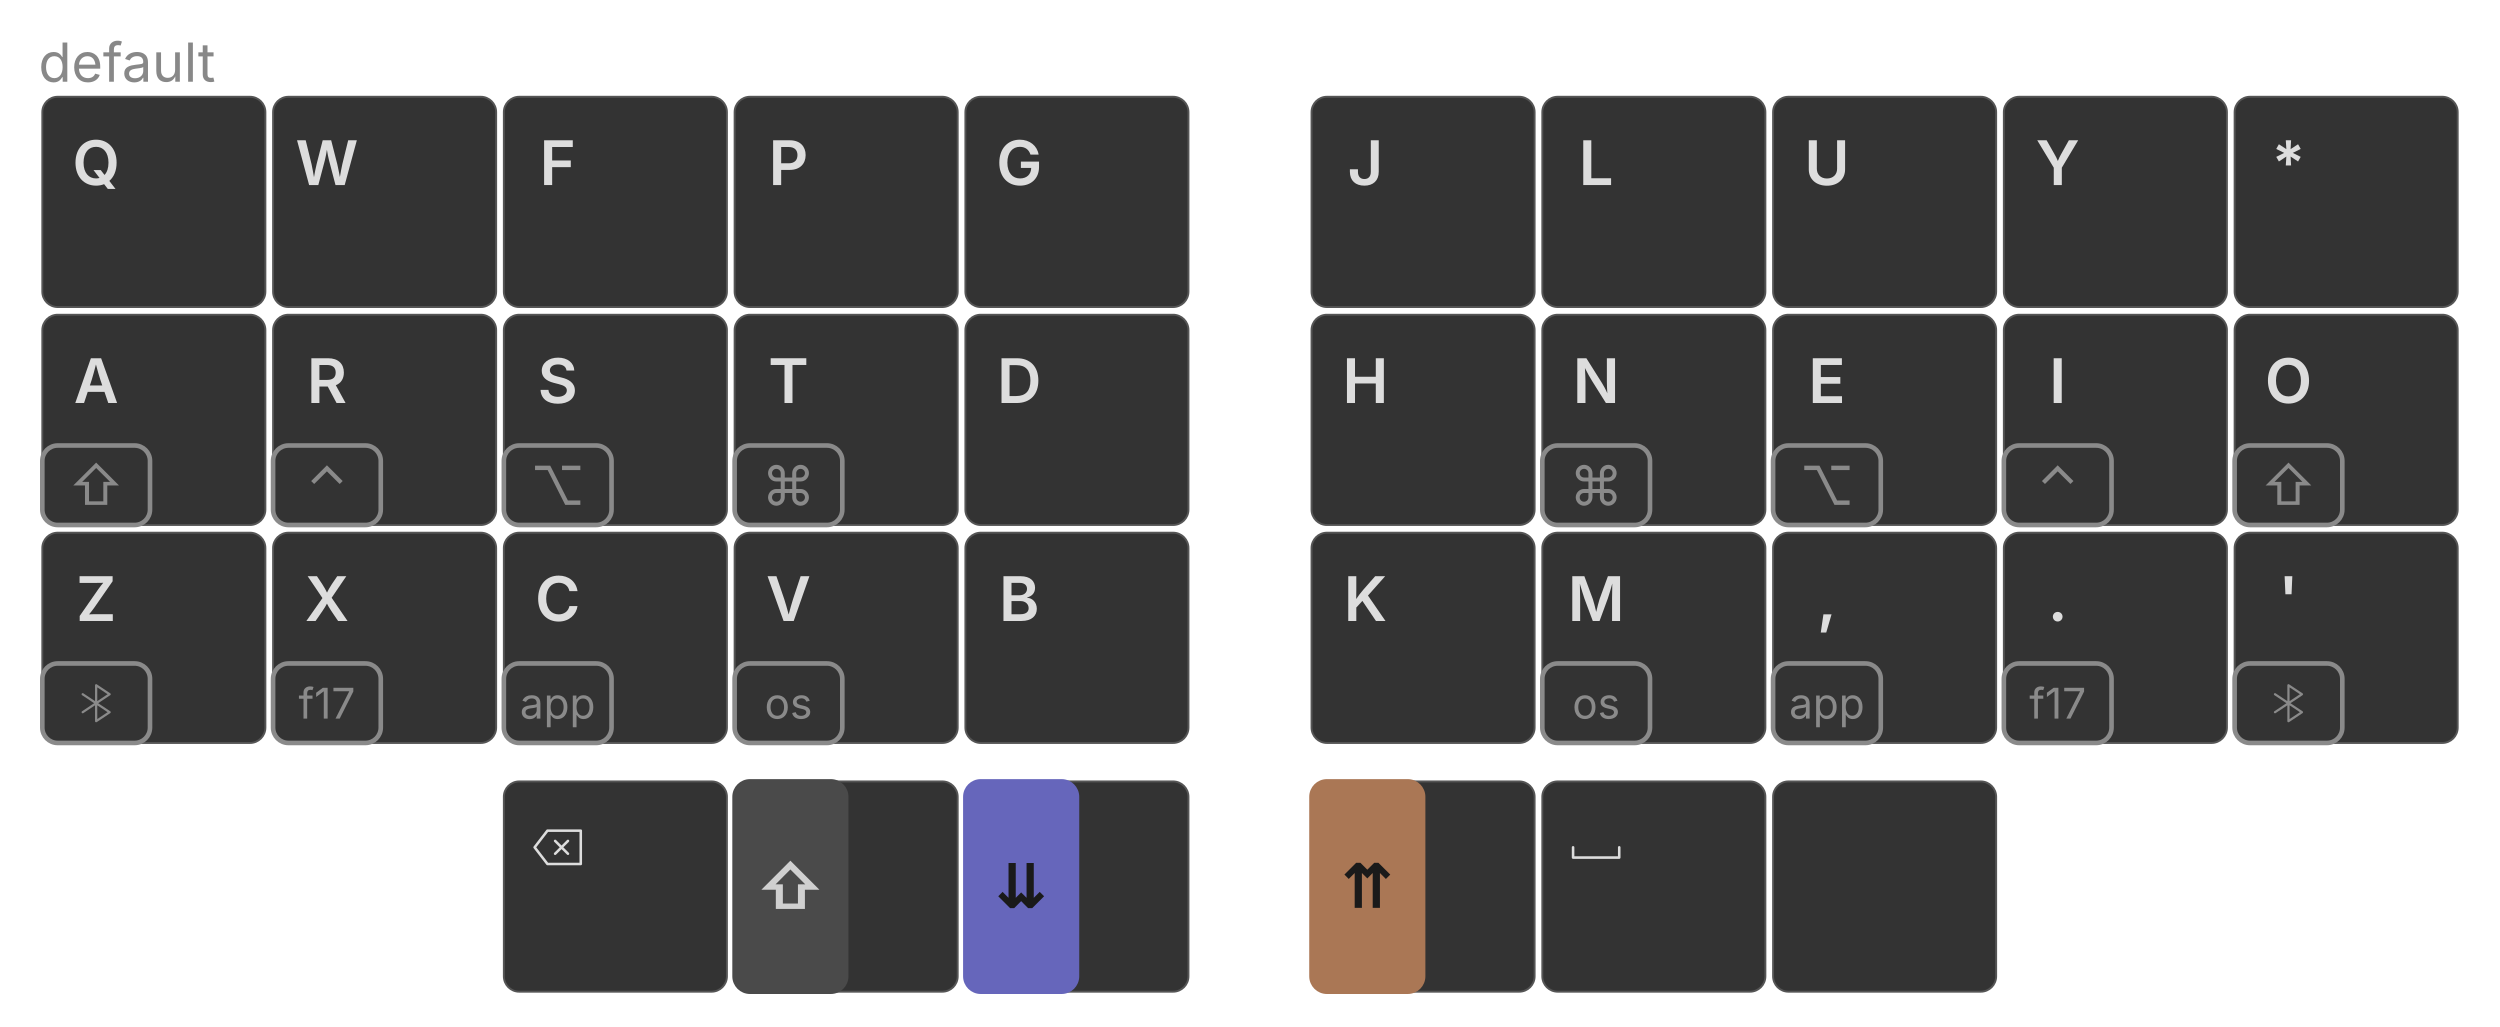
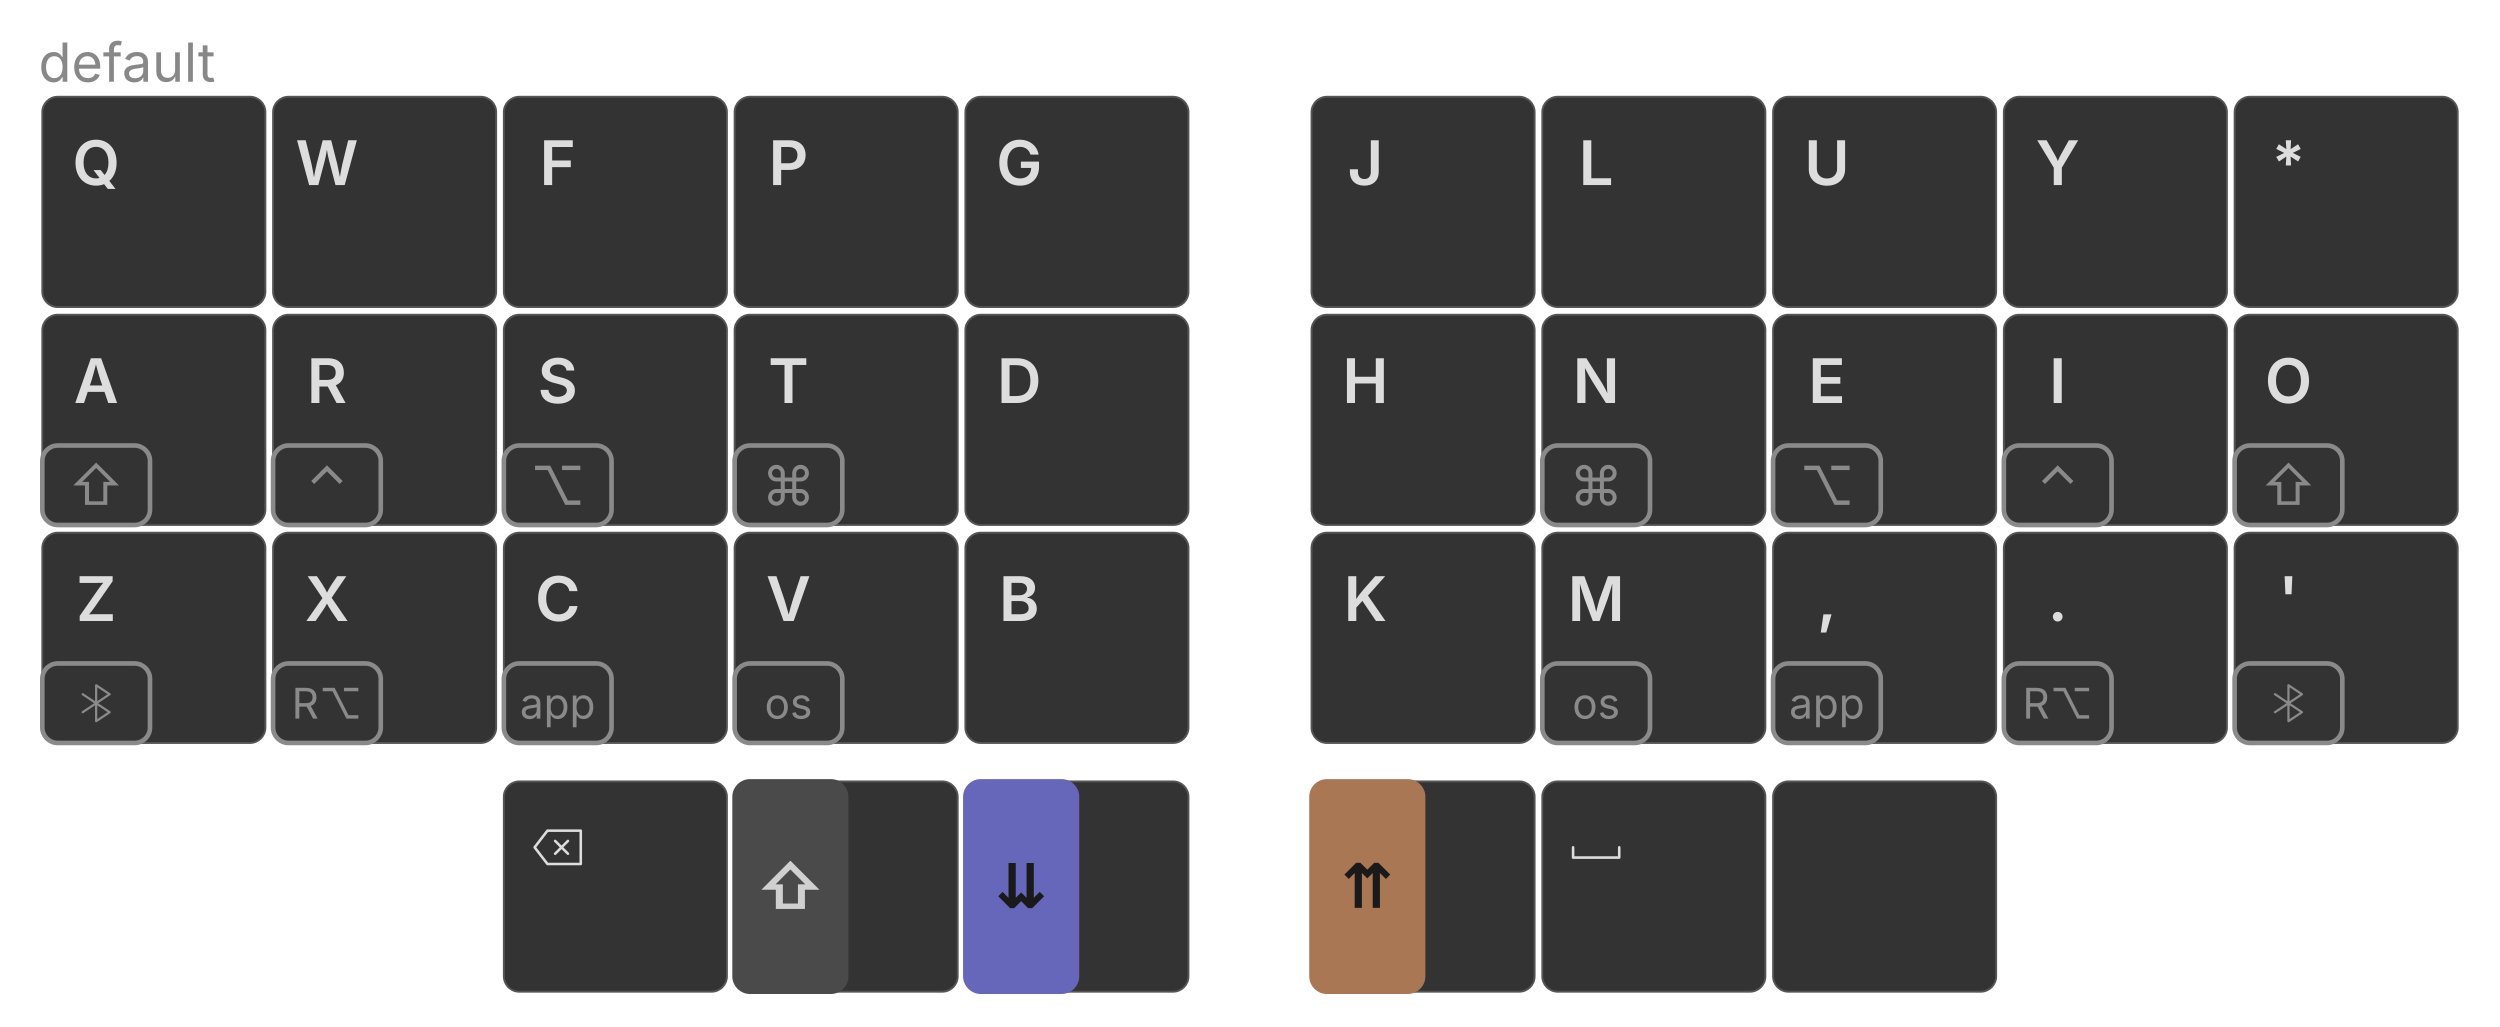
<svg xmlns="http://www.w3.org/2000/svg" class="keymap" width="650" height="267" viewBox="-10 -24 650.0 266.68">
  <style>/* Inter for letters. cairosvg uses only the first family, so marks
       Inter lacks (✦ ⇊ ⇈) set .dejavu; browsers still walk the stack. */
    svg.keymap { background: #1e1e2e;
                 font-family: Inter, "DejaVu Sans", "Segoe UI Symbol",
                              "Apple Symbols", sans-serif; }
    text.dejavu { font-family: "DejaVu Sans", "Segoe UI Symbol",
                  "Apple Symbols", sans-serif; }
    rect.keycap { fill: #333333; stroke: #555555; stroke-width: 0.5px; }
    text { fill: #c8c8c8; text-anchor: middle; dominant-baseline: central; }
    text.base { font-size: 16px; font-weight: 600; fill: #dddddd; }
    text.hold { font-size: 11px; }
    text.sym { font-size: 13px; fill: #9999ff; }
    text.num { font-size: 13px; fill: #ee9944; }
    text.oneshot { font-size: 12px; font-weight: 600; }
    use.glyph { fill: none; stroke: #c8c8c8; stroke-width: 2px;
                stroke-linecap: round; stroke-linejoin: round; }
    use.glyph.base { stroke: #dddddd; }
    use.glyph.sym { stroke: #9999ff; }
    use.glyph.num { stroke: #ee9944; }
    use.glyph.hold.tap-preferred.mod { stroke: #8a8a8a; }
    use.glyph.hold.hold-preferred.mod, use.glyph.oneshot.mod { stroke: #d0d0d0; }
    use.glyph.hold.hold-preferred.sym, use.glyph.oneshot.sym,
    use.glyph.hold.hold-preferred.nav, use.glyph.oneshot.nav { stroke: #1a1a1a; }
    use.glyph.hold.tap-preferred.sym { stroke: #9999ff; }
    use.glyph.hold.tap-preferred.nav { stroke: #ee9944; }
    rect.hold-box { stroke-width: 1.2px; }
    rect.hold-box.tap-preferred.mod { fill: none; stroke: #8a8a8a; }
    rect.hold-box.tap-preferred.sym { fill: none; stroke: #9999ff; }
    rect.hold-box.tap-preferred.nav { fill: none; stroke: #ee9944; }
    rect.hold-box.hold-preferred.mod { fill: #4a4a4a; stroke: #4a4a4a; }
    rect.hold-box.hold-preferred.sym { fill: #6666bb; stroke: #6666bb; }
    rect.hold-box.hold-preferred.nav { fill: #aa7755; stroke: #aa7755; }
    rect.hold-box.oneshot.mod { fill: #4a4a4a; stroke: #4a4a4a; }
    rect.hold-box.oneshot.sym { fill: #6666bb; stroke: #6666bb; }
    rect.hold-box.oneshot.nav { fill: #aa7755; stroke: #aa7755; }
    text.hold.hold-preferred.mod, text.oneshot.mod { fill: #d0d0d0; font-weight: 700; }
    text.hold.hold-preferred.sym, text.oneshot.sym,
    text.hold.hold-preferred.nav, text.oneshot.nav { fill: #1a1a1a; font-weight: 700; }
    text.hold.tap-preferred { fill: #8a8a8a; }
    text.hold.symbol { font-size: 14px; }
    text.oneshot.symbol { font-size: 16px; }
    text.title { font-size: 14px; fill: #888888; text-anchor: start; }</style>
  <defs>
    <path id="glyph_backspace" class="symbol" transform="scale(0.333333) translate(-24,-24)" d="M22,19l10,10 M22,29l10-10 M6,24l10,13h26v-26h-26z" />
    <path id="glyph_delete-word" class="symbol" transform="scale(0.333333) translate(-24,-24)" d="M22,19l10,10 M22,29l10-10 M6,24l10,13h26v-26h-26z M6,17l-6,7,6,7" />
    <path id="glyph_return" class="symbol" transform="scale(0.333333) translate(-24,-24)" d="M42,13V27H6 m8-8l-8,8l8,8" />
    <path id="glyph_space" class="symbol" transform="scale(0.333333) translate(-24,-24)" d="M42,24V32H6V24" />
    <path id="glyph_escape" class="symbol" transform="scale(0.333333) translate(-24,-24)" d="M24,24l-18-18 m0,10v-10h10 M24,6A18,18,0,1,1,6,24" />
    <path id="glyph_up" class="symbol" transform="scale(0.333333) translate(-24,-24)" d="M24,42v-36 m-8,6l8-8l8,8" />
    <path id="glyph_down" class="symbol" transform="scale(0.333333) translate(-24,-24)" d="M24,6v36 m-8,-6l8,8l8-8" />
    <path id="glyph_left" class="symbol" transform="scale(0.333333) translate(-24,-24)" d="M42,24h-36 m6-8l-8,8l8,8" />
    <path id="glyph_right" class="symbol" transform="scale(0.333333) translate(-24,-24)" d="M6,24h36 m-6-8l8,8l-8,8" />
    <path id="glyph_tab" class="symbol" transform="scale(0.333333) translate(-24,-24)" d="M6,12H32m-5-6l7,6l-7,6 M6,36H32m-5-6l7,6l-7,6 M42,8v32" />
    <path id="glyph_btab" class="symbol" transform="scale(0.333333) translate(-24,-24)" d="M42,12H16m5-6l-7,6l7,6 M42,36H16m5-6l-7,6l7,6 M6,8v32" />
    <path id="glyph_home" class="symbol" transform="scale(0.333333) translate(-24,-24)" d="M8,10v28 M8,16h32 M8,32h20" />
    <path id="glyph_end" class="symbol" transform="scale(0.333333) translate(-24,-24)" d="M40,10v28 M8,16h32 M20,32h20" />
    <path id="glyph_word-left" class="symbol" transform="scale(0.333333) translate(-24,-24)" d="M22,24h-16m6-8l-8,8l8,8 M26,17h16v14h-16z" />
    <path id="glyph_word-right" class="symbol" transform="scale(0.333333) translate(-24,-24)" d="M6,17h16v14h-16z M26,24h16m-6-8l8,8l-8,8" />
    <path id="glyph_hist-back" class="symbol" transform="scale(0.333333) translate(-24,-24)" d="M36,32A14,14 0 1 0 24,12m8-8l-8,8l8,8" />
    <path id="glyph_hist-fwd" class="symbol" transform="scale(0.333333) translate(-24,-24)" d="M12,32A14,14 0 1 1 24,12m-8-8l8,8l-8,8" />
    <path id="glyph_app-tab-prev" class="symbol" transform="scale(0.333333) translate(-24,-24)" d="M6,10h18v10h18v20H6z" />
    <path id="glyph_app-tab-next" class="symbol" transform="scale(0.333333) translate(-24,-24)" d="M6,20h18v-10h18v30H6z" />
    <path id="glyph_bluetooth" class="symbol" transform="scale(0.333333) translate(-24,-24)" d="M12,16 L36,32 L24,40 L24,8 L36,16 L12,32" />
  </defs>
  <text class="title" x="0" y="-8">default</text>
  <g transform="translate(0.00,0.00)">
    <rect class="keycap" x="1.0" y="1.0" width="58.0" height="54.67" rx="4.0" ry="4.0" />
    <text class="base" x="15.0" y="18.134">Q</text>
  </g>
  <g transform="translate(60.00,0.00)">
    <rect class="keycap" x="1.0" y="1.0" width="58.0" height="54.67" rx="4.0" ry="4.0" />
    <text class="base" x="15.0" y="18.134">W</text>
  </g>
  <g transform="translate(120.00,0.00)">
    <rect class="keycap" x="1.0" y="1.0" width="58.0" height="54.67" rx="4.0" ry="4.0" />
    <text class="base" x="15.0" y="18.134">F</text>
  </g>
  <g transform="translate(180.00,0.00)">
    <rect class="keycap" x="1.0" y="1.0" width="58.0" height="54.67" rx="4.0" ry="4.0" />
    <text class="base" x="15.0" y="18.134">P</text>
  </g>
  <g transform="translate(240.00,0.00)">
    <rect class="keycap" x="1.0" y="1.0" width="58.0" height="54.67" rx="4.0" ry="4.0" />
    <text class="base" x="15.0" y="18.134">G</text>
  </g>
  <g transform="translate(330.00,0.00)">
    <rect class="keycap" x="1.0" y="1.0" width="58.0" height="54.67" rx="4.0" ry="4.0" />
    <text class="base" x="15.0" y="18.134">J</text>
  </g>
  <g transform="translate(390.00,0.00)">
    <rect class="keycap" x="1.0" y="1.0" width="58.0" height="54.67" rx="4.0" ry="4.0" />
    <text class="base" x="15.0" y="18.134">L</text>
  </g>
  <g transform="translate(450.00,0.00)">
    <rect class="keycap" x="1.0" y="1.0" width="58.0" height="54.67" rx="4.0" ry="4.0" />
    <text class="base" x="15.0" y="18.134">U</text>
  </g>
  <g transform="translate(510.00,0.00)">
    <rect class="keycap" x="1.0" y="1.0" width="58.0" height="54.67" rx="4.0" ry="4.0" />
    <text class="base" x="15.0" y="18.134">Y</text>
  </g>
  <g transform="translate(570.00,0.00)">
    <rect class="keycap" x="1.0" y="1.0" width="58.0" height="54.67" rx="4.0" ry="4.0" />
    <text class="base" x="15.0" y="18.134">*</text>
  </g>
  <g transform="translate(0.00,56.67)">
    <rect class="keycap" x="1.0" y="1.0" width="58.0" height="54.67" rx="4.0" ry="4.0" />
    <rect class="hold-box tap-preferred mod" x="1.0" y="35.002" width="28.0" height="20.668" rx="4.0" ry="4.0" />
    <text class="base" x="15.0" y="18.134">A</text>
    <text class="hold tap-preferred mod symbol" x="15.0" y="45.336">⇧</text>
  </g>
  <g transform="translate(60.00,56.67)">
    <rect class="keycap" x="1.0" y="1.0" width="58.0" height="54.67" rx="4.0" ry="4.0" />
    <rect class="hold-box tap-preferred mod" x="1.0" y="35.002" width="28.0" height="20.668" rx="4.0" ry="4.0" />
    <text class="base" x="15.0" y="18.134">R</text>
    <text class="hold tap-preferred mod symbol" x="15.0" y="45.336">⌃</text>
  </g>
  <g transform="translate(120.00,56.67)">
    <rect class="keycap" x="1.0" y="1.0" width="58.0" height="54.67" rx="4.0" ry="4.0" />
    <rect class="hold-box tap-preferred mod" x="1.0" y="35.002" width="28.0" height="20.668" rx="4.0" ry="4.0" />
    <text class="base" x="15.0" y="18.134">S</text>
    <text class="hold tap-preferred mod symbol" x="15.0" y="45.336">⌥</text>
  </g>
  <g transform="translate(180.00,56.67)">
    <rect class="keycap" x="1.0" y="1.0" width="58.0" height="54.67" rx="4.0" ry="4.0" />
    <rect class="hold-box tap-preferred mod" x="1.0" y="35.002" width="28.0" height="20.668" rx="4.0" ry="4.0" />
    <text class="base" x="15.0" y="18.134">T</text>
    <text class="hold tap-preferred mod symbol" x="15.0" y="45.336">⌘</text>
  </g>
  <g transform="translate(240.00,56.67)">
    <rect class="keycap" x="1.0" y="1.0" width="58.0" height="54.67" rx="4.0" ry="4.0" />
    <text class="base" x="15.0" y="18.134">D</text>
  </g>
  <g transform="translate(330.00,56.67)">
    <rect class="keycap" x="1.0" y="1.0" width="58.0" height="54.67" rx="4.0" ry="4.0" />
    <text class="base" x="15.0" y="18.134">H</text>
  </g>
  <g transform="translate(390.00,56.67)">
    <rect class="keycap" x="1.0" y="1.0" width="58.0" height="54.67" rx="4.0" ry="4.0" />
    <rect class="hold-box tap-preferred mod" x="1.0" y="35.002" width="28.0" height="20.668" rx="4.0" ry="4.0" />
    <text class="base" x="15.0" y="18.134">N</text>
    <text class="hold tap-preferred mod symbol" x="15.0" y="45.336">⌘</text>
  </g>
  <g transform="translate(450.00,56.67)">
    <rect class="keycap" x="1.0" y="1.0" width="58.0" height="54.67" rx="4.0" ry="4.0" />
    <rect class="hold-box tap-preferred mod" x="1.0" y="35.002" width="28.0" height="20.668" rx="4.0" ry="4.0" />
    <text class="base" x="15.0" y="18.134">E</text>
    <text class="hold tap-preferred mod symbol" x="15.0" y="45.336">⌥</text>
  </g>
  <g transform="translate(510.00,56.67)">
    <rect class="keycap" x="1.0" y="1.0" width="58.0" height="54.67" rx="4.0" ry="4.0" />
    <rect class="hold-box tap-preferred mod" x="1.0" y="35.002" width="28.0" height="20.668" rx="4.0" ry="4.0" />
    <text class="base" x="15.0" y="18.134">I</text>
    <text class="hold tap-preferred mod symbol" x="15.0" y="45.336">⌃</text>
  </g>
  <g transform="translate(570.00,56.67)">
    <rect class="keycap" x="1.0" y="1.0" width="58.0" height="54.67" rx="4.0" ry="4.0" />
    <rect class="hold-box tap-preferred mod" x="1.0" y="35.002" width="28.0" height="20.668" rx="4.0" ry="4.0" />
    <text class="base" x="15.0" y="18.134">O</text>
    <text class="hold tap-preferred mod symbol" x="15.0" y="45.336">⇧</text>
  </g>
  <g transform="translate(0.00,113.34)">
    <rect class="keycap" x="1.0" y="1.0" width="58.0" height="54.67" rx="4.0" ry="4.0" />
    <rect class="hold-box tap-preferred mod" x="1.0" y="35.002" width="28.0" height="20.668" rx="4.0" ry="4.0" />
    <text class="base" x="15.0" y="18.134">Z</text>
    <g transform="translate(15.0,45.336) scale(0.875)">
      <use class="glyph hold tap-preferred mod" href="#glyph_bluetooth" />
    </g>
  </g>
  <g transform="translate(60.00,113.34)">
    <rect class="keycap" x="1.0" y="1.0" width="58.0" height="54.67" rx="4.0" ry="4.0" />
    <rect class="hold-box tap-preferred mod" x="1.0" y="35.002" width="28.0" height="20.668" rx="4.0" ry="4.0" />
    <text class="base" x="15.0" y="18.134">X</text>
-     <text class="hold tap-preferred mod" x="15.0" y="45.336">f17</text>
+     <text class="hold tap-preferred mod" x="15.0" y="45.336">R⌥</text>
  </g>
  <g transform="translate(120.00,113.34)">
    <rect class="keycap" x="1.0" y="1.0" width="58.0" height="54.67" rx="4.0" ry="4.0" />
    <rect class="hold-box tap-preferred mod" x="1.0" y="35.002" width="28.0" height="20.668" rx="4.0" ry="4.0" />
    <text class="base" x="15.0" y="18.134">C</text>
    <text class="hold tap-preferred mod" x="15.0" y="45.336">app</text>
  </g>
  <g transform="translate(180.00,113.34)">
    <rect class="keycap" x="1.0" y="1.0" width="58.0" height="54.67" rx="4.0" ry="4.0" />
    <rect class="hold-box tap-preferred mod" x="1.0" y="35.002" width="28.0" height="20.668" rx="4.0" ry="4.0" />
    <text class="base" x="15.0" y="18.134">V</text>
    <text class="hold tap-preferred mod" x="15.0" y="45.336">os</text>
  </g>
  <g transform="translate(240.00,113.34)">
    <rect class="keycap" x="1.0" y="1.0" width="58.0" height="54.67" rx="4.0" ry="4.0" />
    <text class="base" x="15.0" y="18.134">B</text>
  </g>
  <g transform="translate(330.00,113.34)">
    <rect class="keycap" x="1.0" y="1.0" width="58.0" height="54.67" rx="4.0" ry="4.0" />
    <text class="base" x="15.0" y="18.134">K</text>
  </g>
  <g transform="translate(390.00,113.34)">
    <rect class="keycap" x="1.0" y="1.0" width="58.0" height="54.67" rx="4.0" ry="4.0" />
    <rect class="hold-box tap-preferred mod" x="1.0" y="35.002" width="28.0" height="20.668" rx="4.0" ry="4.0" />
    <text class="base" x="15.0" y="18.134">M</text>
    <text class="hold tap-preferred mod" x="15.0" y="45.336">os</text>
  </g>
  <g transform="translate(450.00,113.34)">
    <rect class="keycap" x="1.0" y="1.0" width="58.0" height="54.67" rx="4.0" ry="4.0" />
    <rect class="hold-box tap-preferred mod" x="1.0" y="35.002" width="28.0" height="20.668" rx="4.0" ry="4.0" />
    <text class="base" x="15.0" y="18.134">,</text>
    <text class="hold tap-preferred mod" x="15.0" y="45.336">app</text>
  </g>
  <g transform="translate(510.00,113.34)">
    <rect class="keycap" x="1.0" y="1.0" width="58.0" height="54.67" rx="4.0" ry="4.0" />
    <rect class="hold-box tap-preferred mod" x="1.0" y="35.002" width="28.0" height="20.668" rx="4.0" ry="4.0" />
    <text class="base" x="15.0" y="18.134">.</text>
-     <text class="hold tap-preferred mod" x="15.0" y="45.336">f17</text>
+     <text class="hold tap-preferred mod" x="15.0" y="45.336">R⌥</text>
  </g>
  <g transform="translate(570.00,113.34)">
    <rect class="keycap" x="1.0" y="1.0" width="58.0" height="54.67" rx="4.0" ry="4.0" />
    <rect class="hold-box tap-preferred mod" x="1.0" y="35.002" width="28.0" height="20.668" rx="4.0" ry="4.0" />
    <text class="base" x="15.0" y="18.134">'</text>
    <g transform="translate(15.0,45.336) scale(0.875)">
      <use class="glyph hold tap-preferred mod" href="#glyph_bluetooth" />
    </g>
  </g>
  <g transform="translate(120.00,178.01)">
    <rect class="keycap" x="1.0" y="1.0" width="58.0" height="54.67" rx="4.0" ry="4.0" />
    <use class="glyph base" href="#glyph_backspace" x="15.0" y="18.134" />
  </g>
  <g transform="translate(180.00,178.01)">
    <rect class="keycap" x="1.0" y="1.0" width="58.0" height="54.67" rx="4.0" ry="4.0" />
    <rect class="hold-box oneshot mod" x="1.0" y="1.0" width="29.0" height="54.67" rx="4.0" ry="4.0" />
    <text class="oneshot symbol mod" x="15.5" y="28.335">⇧</text>
  </g>
  <g transform="translate(240.00,178.01)">
    <rect class="keycap" x="1.0" y="1.0" width="58.0" height="54.67" rx="4.0" ry="4.0" />
    <rect class="hold-box oneshot sym" x="1.0" y="1.0" width="29.0" height="54.67" rx="4.0" ry="4.0" />
    <text class="oneshot symbol sym dejavu" x="15.5" y="28.335">⇊</text>
  </g>
  <g transform="translate(330.00,178.01)">
    <rect class="keycap" x="1.0" y="1.0" width="58.0" height="54.67" rx="4.0" ry="4.0" />
    <rect class="hold-box oneshot nav" x="1.0" y="1.0" width="29.0" height="54.67" rx="4.0" ry="4.0" />
    <text class="oneshot symbol nav dejavu" x="15.5" y="28.335">⇈</text>
  </g>
  <g transform="translate(390.00,178.01)">
    <rect class="keycap" x="1.0" y="1.0" width="58.0" height="54.67" rx="4.0" ry="4.0" />
    <use class="glyph base" href="#glyph_space" x="15.0" y="18.134" />
  </g>
  <g transform="translate(450.00,178.01)">
    <rect class="keycap" x="1.0" y="1.0" width="58.0" height="54.67" rx="4.0" ry="4.0" />
  </g>
</svg>
